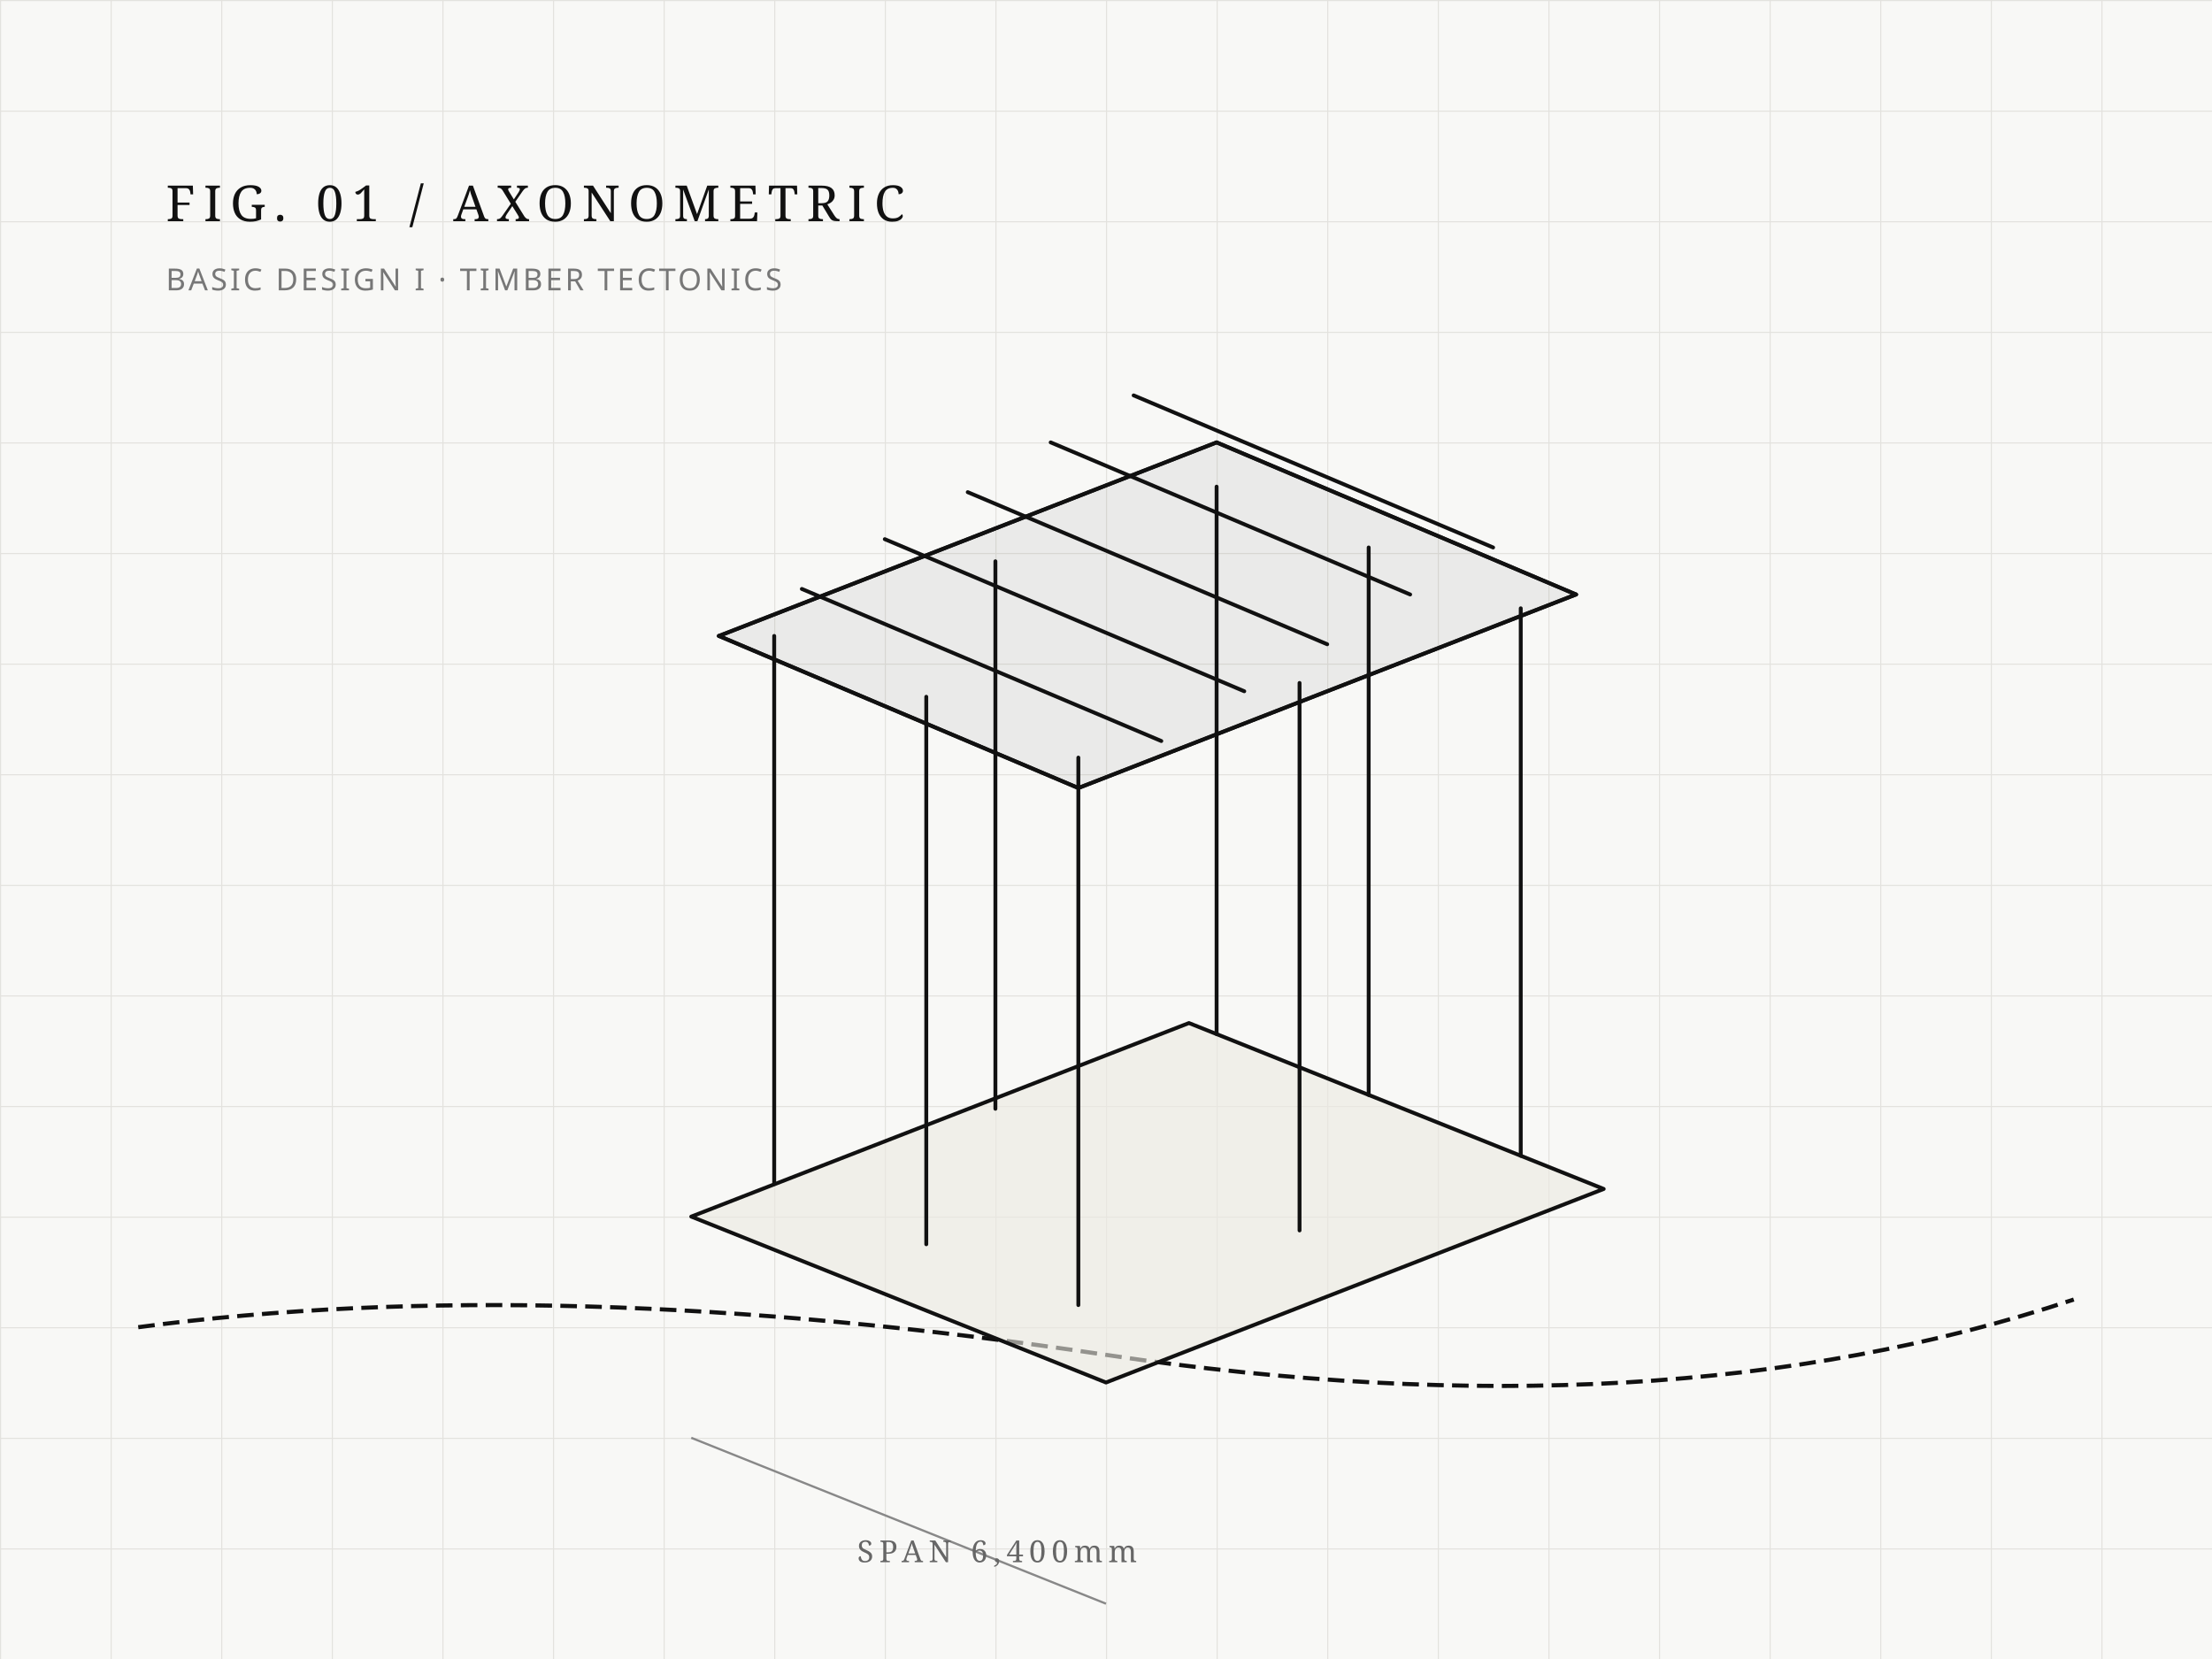
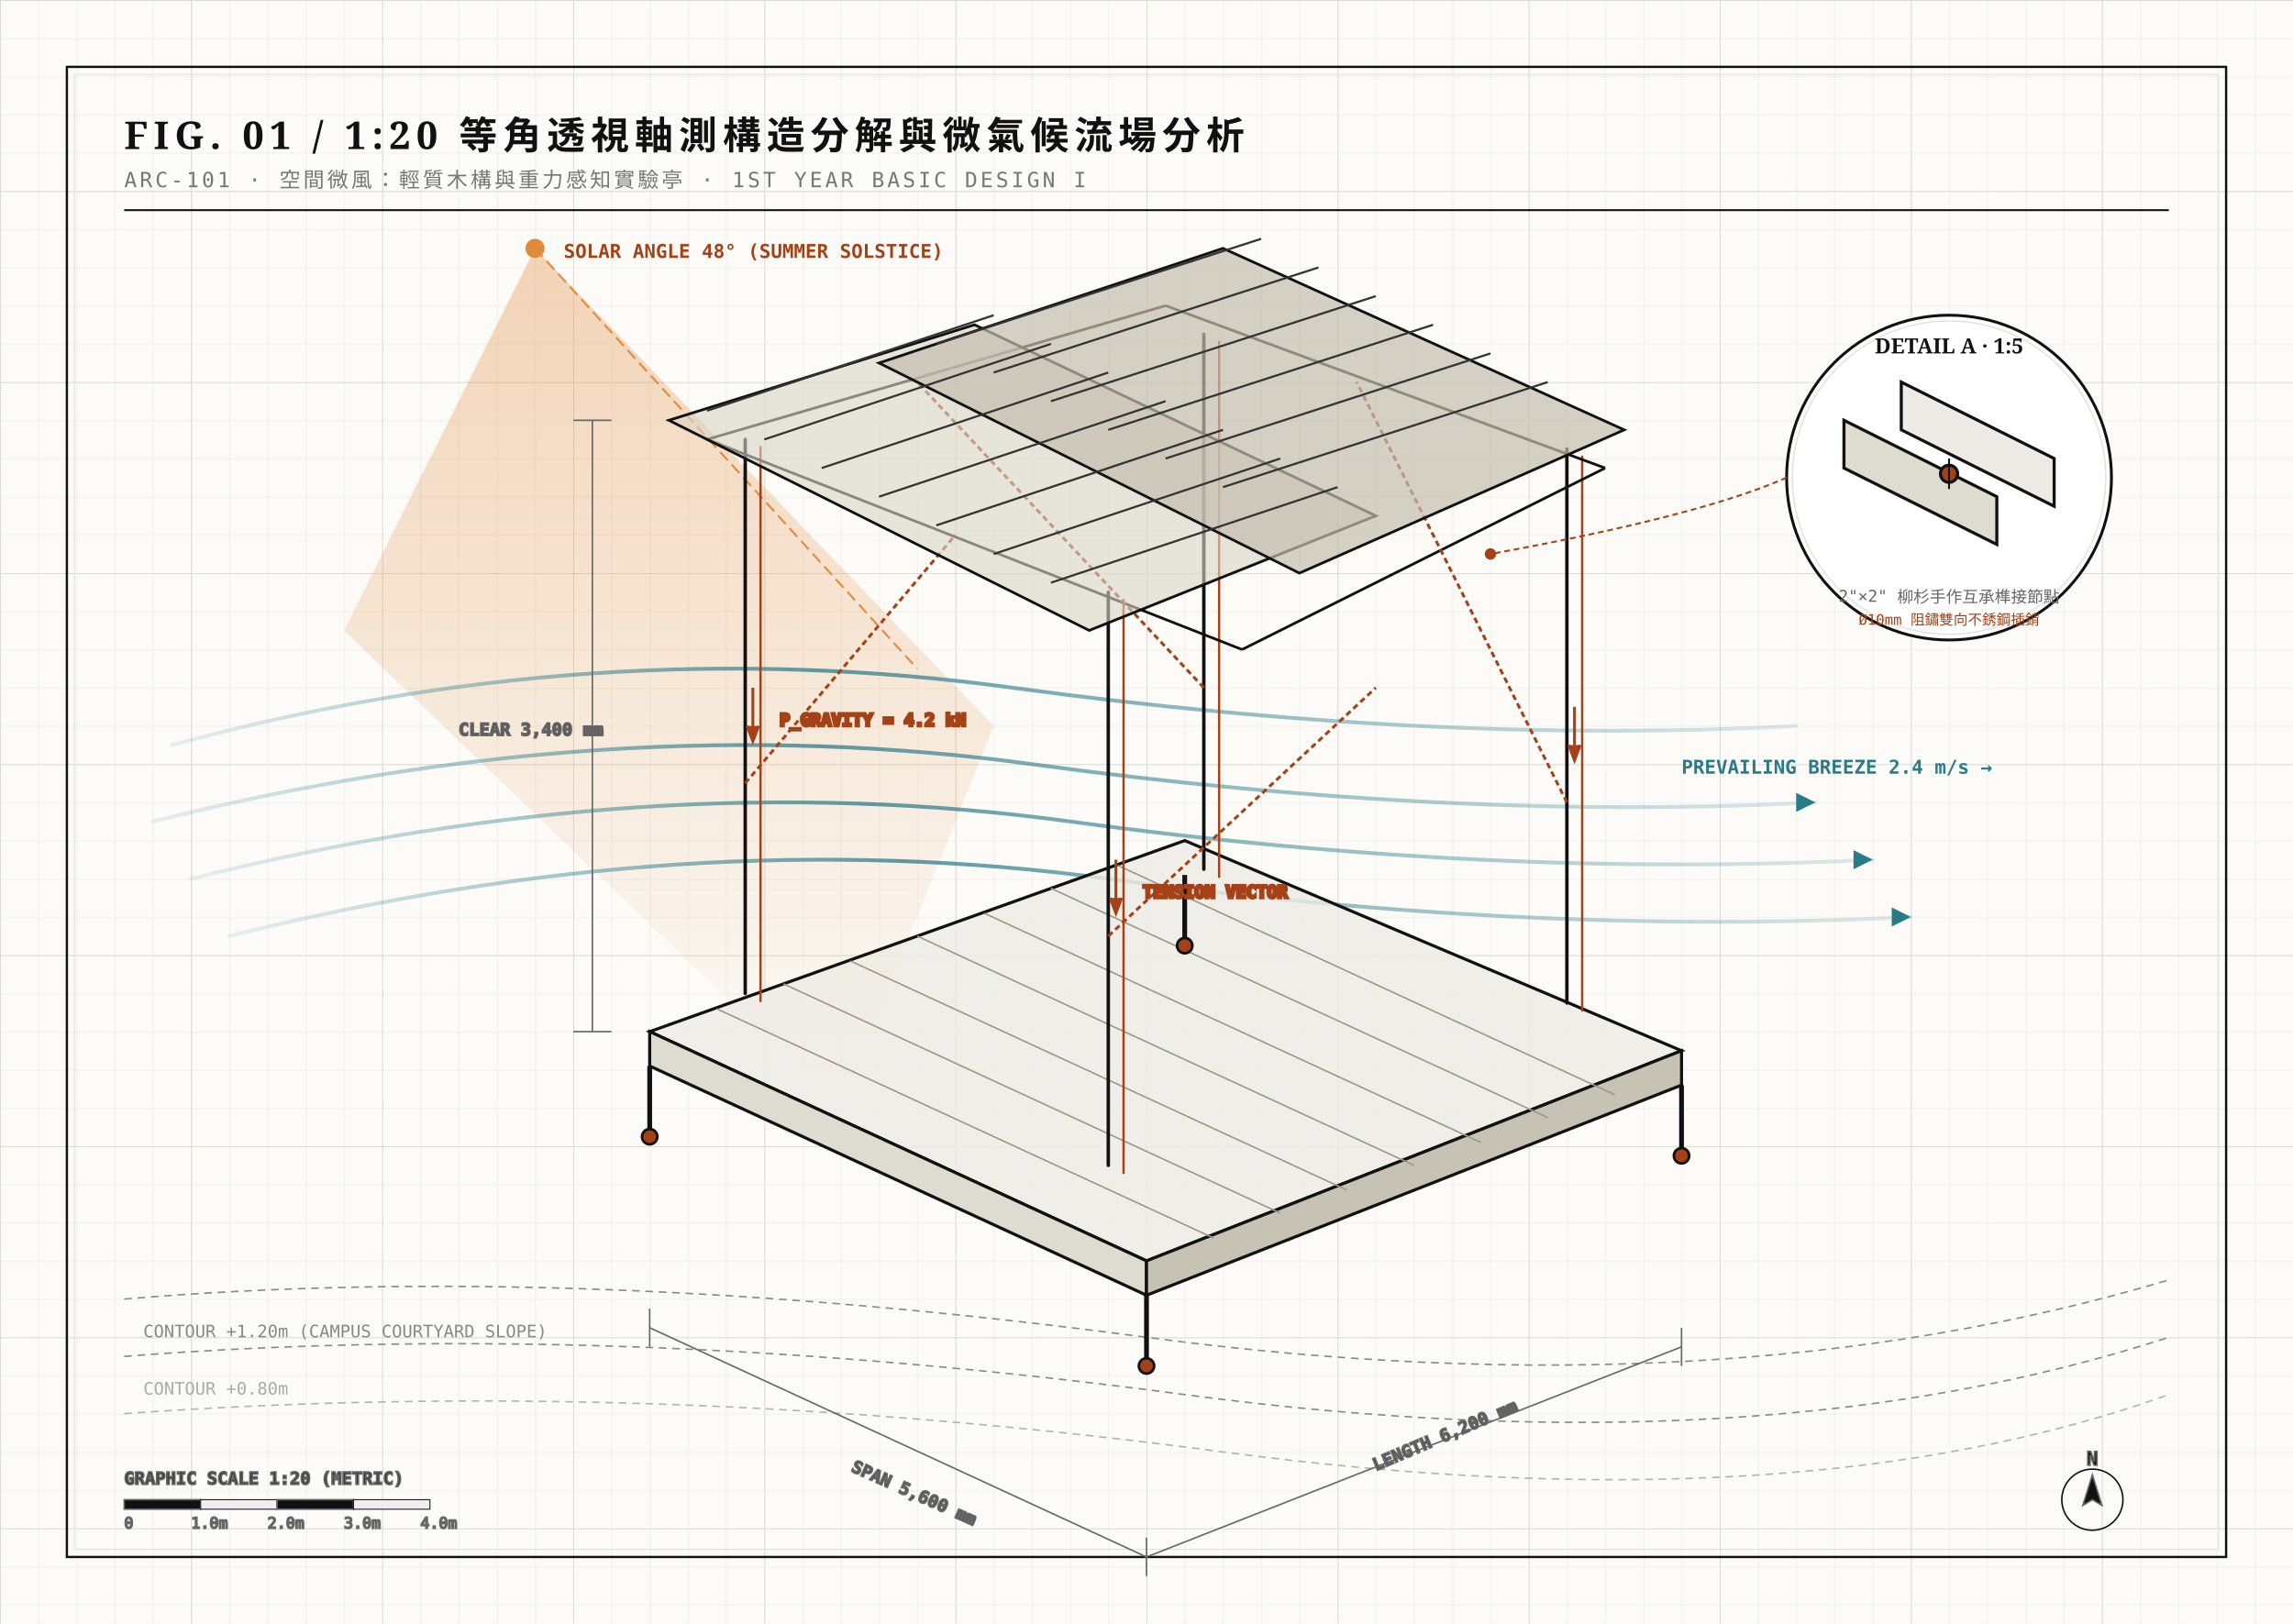
- <svg xmlns="http://www.w3.org/2000/svg" viewBox="0 0 800 600" width="100%" height="100%">
-   <rect width="800" height="600" fill="#f8f8f6" />
+ <svg xmlns="http://www.w3.org/2000/svg" viewBox="0 0 1200 850" width="100%" height="100%">
  <defs>
-     <pattern id="grid" width="40" height="40" patternUnits="userSpaceOnUse">
-       <path d="M 40 0 L 0 0 0 40" fill="none" stroke="#e3e2de" stroke-width="0.8" />
+     <pattern id="arch-grid-small" width="20" height="20" patternUnits="userSpaceOnUse">
+       <path d="M 20 0 L 0 0 0 20" fill="none" stroke="#e8e6df" stroke-width="0.5" />
    </pattern>
+     <pattern id="arch-grid-large" width="100" height="100" patternUnits="userSpaceOnUse">
+       <rect width="100" height="100" fill="url(#arch-grid-small)" />
+       <path d="M 100 0 L 0 0 0 100" fill="none" stroke="#dad7cd" stroke-width="0.8" />
+     </pattern>
+     <linearGradient id="wind-grad" x1="0%" y1="0%" x2="100%" y2="0%">
+       <stop offset="0%" stop-color="#2a7b88" stop-opacity="0.1" />
+       <stop offset="40%" stop-color="#2a7b88" stop-opacity="0.75" />
+       <stop offset="100%" stop-color="#2a7b88" stop-opacity="0.15" />
+     </linearGradient>
+     <linearGradient id="sun-grad" x1="0%" y1="0%" x2="0%" y2="100%">
+       <stop offset="0%" stop-color="#e08a3c" stop-opacity="0.35" />
+       <stop offset="100%" stop-color="#e08a3c" stop-opacity="0.0" />
+     </linearGradient>
  </defs>
-   <rect width="800" height="600" fill="url(#grid)" />
-   <path d="M 50 480 Q 200 460 400 490 T 750 470" fill="none" stroke="#111" stroke-width="1.5" stroke-dasharray="6 3" />
-   <g stroke="#111" stroke-width="1.4" fill="none" stroke-linecap="round" stroke-linejoin="round">
-     <polygon points="250,440 400,500 580,430 430,370" fill="#ebe9e1" fill-opacity="0.6" />
-     <line x1="280" y1="428" x2="280" y2="230" />
-     <line x1="390" y1="472" x2="390" y2="274" />
-     <line x1="550" y1="418" x2="550" y2="220" />
-     <line x1="440" y1="374" x2="440" y2="176" />
-     <line x1="335" y1="450" x2="335" y2="252" />
-     <line x1="470" y1="445" x2="470" y2="247" />
-     <line x1="495" y1="396" x2="495" y2="198" />
-     <line x1="360" y1="401" x2="360" y2="203" />
-     <polygon points="260,230 390,285 570,215 440,160" fill="#111" fill-opacity="0.06" />
-     <line x1="260" y1="230" x2="390" y2="285" />
-     <line x1="390" y1="285" x2="570" y2="215" />
-     <line x1="570" y1="215" x2="440" y2="160" />
-     <line x1="440" y1="160" x2="260" y2="230" />
-     <line x1="290" y1="213" x2="420" y2="268" />
-     <line x1="320" y1="195" x2="450" y2="250" />
-     <line x1="350" y1="178" x2="480" y2="233" />
-     <line x1="380" y1="160" x2="510" y2="215" />
-     <line x1="410" y1="143" x2="540" y2="198" />
+   <rect width="1200" height="850" fill="#fcfbf8" />
+   <rect width="1200" height="850" fill="url(#arch-grid-large)" />
+   <rect x="35" y="35" width="1130" height="780" fill="none" stroke="#111111" stroke-width="1.2" />
+   <rect x="39" y="39" width="1122" height="772" fill="none" stroke="#e3e1da" stroke-width="0.6" />
+   <g font-family="'Cinzel', 'Noto Serif TC', serif">
+     <text x="65" y="78" font-size="20" font-weight="700" fill="#111111" letter-spacing="3">FIG. 01 / 1:20 等角透視軸測構造分解與微氣候流場分析</text>
+     <text x="65" y="98" font-family="'SF Mono', Monaco, Consolas, monospace" font-size="11" fill="#777777" letter-spacing="1.5">ARC-101 · 空間微風：輕質木構與重力感知實驗亭 · 1ST YEAR BASIC DESIGN I</text>
  </g>
-   <line x1="250" y1="520" x2="400" y2="580" stroke="#888" stroke-width="0.8" />
-   <text x="310" y="565" font-family="'Cinzel', serif, monospace" font-size="11" fill="#666" letter-spacing="2">SPAN 6,400mm</text>
-   <text x="60" y="80" font-family="'Cinzel', 'Noto Serif TC', serif" font-size="18" fill="#111" letter-spacing="3">FIG. 01 / AXONOMETRIC</text>
-   <text x="60" y="105" font-family="sans-serif" font-size="11" fill="#777" letter-spacing="1">BASIC DESIGN I · TIMBER TECTONICS</text>
+   <line x1="65" y1="110" x2="1135" y2="110" stroke="#111111" stroke-width="1" />
+   <g stroke="#8c8980" stroke-width="0.8" fill="none" stroke-dasharray="4 3">
+     <path d="M 65 680 Q 300 660 600 700 T 1135 670" />
+     <path d="M 65 710 Q 320 690 620 730 T 1135 700" />
+     <path d="M 65 740 Q 340 720 640 760 T 1135 730" stroke="#b5b2a8" />
+   </g>
+   <text x="75" y="700" font-family="'SF Mono', monospace" font-size="9" fill="#888">CONTOUR +1.20m (CAMPUS COURTYARD SLOPE)</text>
+   <text x="75" y="730" font-family="'SF Mono', monospace" font-size="9" fill="#aaa">CONTOUR +0.80m</text>
+   <polygon points="280,130 520,380 440,580 180,330" fill="url(#sun-grad)" />
+   <line x1="280" y1="130" x2="480" y2="350" stroke="#e08a3c" stroke-width="1" stroke-dasharray="6 3" />
+   <circle cx="280" cy="130" r="5" fill="#e08a3c" />
+   <text x="295" y="135" font-family="'SF Mono', monospace" font-size="10" fill="#a44117" font-weight="700">SOLAR ANGLE 48° (SUMMER SOLSTICE)</text>
+   <g fill="none" stroke="url(#wind-grad)" stroke-width="2" stroke-linecap="round">
+     <path d="M 80 430 Q 320 370 540 400 T 950 420" />
+     <path d="M 100 460 Q 340 400 560 430 T 980 450" />
+     <path d="M 120 490 Q 360 430 580 460 T 1000 480" />
+     <path d="M 90 390 Q 310 330 530 360 T 940 380" />
+   </g>
+   <polygon points="950,420 940,415 940,425" fill="#2a7b88" />
+   <polygon points="980,450 970,445 970,455" fill="#2a7b88" />
+   <polygon points="1000,480 990,475 990,485" fill="#2a7b88" />
+   <text x="880" y="405" font-family="'SF Mono', monospace" font-size="10" fill="#2a7b88" font-weight="700">PREVAILING BREEZE 2.4 m/s →</text>
+   <g stroke="#111111" stroke-width="1.6" fill="none">
+     <polygon points="340,540 600,660 880,550 620,440" fill="#edebe3" fill-opacity="0.8" />
+     <polygon points="340,540 340,558 600,678 600,660" fill="#dedbd0" />
+     <polygon points="600,660 600,678 880,568 880,550" fill="#c7c3b4" />
+     <g stroke="#9c9789" stroke-width="0.8">
+       <line x1="375" y1="528" x2="635" y2="648" />
+       <line x1="410" y1="515" x2="670" y2="635" />
+       <line x1="445" y1="503" x2="705" y2="623" />
+       <line x1="480" y1="490" x2="740" y2="610" />
+       <line x1="515" y1="478" x2="775" y2="598" />
+       <line x1="550" y1="465" x2="810" y2="585" />
+       <line x1="585" y1="453" x2="845" y2="573" />
+     </g>
+     <g stroke="#111" stroke-width="1.4" fill="#555">
+       <line x1="340" y1="558" x2="340" y2="595" stroke="#111" stroke-width="2.5" />
+       <circle cx="340" cy="595" r="4" fill="#a44117" />
+       <line x1="600" y1="678" x2="600" y2="715" stroke="#111" stroke-width="2.5" />
+       <circle cx="600" cy="715" r="4" fill="#a44117" />
+       <line x1="880" y1="568" x2="880" y2="605" stroke="#111" stroke-width="2.5" />
+       <circle cx="880" cy="605" r="4" fill="#a44117" />
+       <line x1="620" y1="458" x2="620" y2="495" stroke="#111" stroke-width="2.5" />
+       <circle cx="620" cy="495" r="4" fill="#a44117" />
+     </g>
+   </g>
+   <g stroke="#111111" stroke-width="1.8" stroke-linecap="round" fill="none">
+     <line x1="390" y1="520" x2="390" y2="230" />
+     <line x1="398" y1="524" x2="398" y2="234" stroke="#a44117" stroke-width="1.2" />
+     <line x1="580" y1="610" x2="580" y2="310" />
+     <line x1="588" y1="614" x2="588" y2="314" stroke="#a44117" stroke-width="1.2" />
+     <line x1="820" y1="525" x2="820" y2="235" />
+     <line x1="828" y1="529" x2="828" y2="239" stroke="#a44117" stroke-width="1.2" />
+     <line x1="630" y1="455" x2="630" y2="175" />
+     <line x1="638" y1="459" x2="638" y2="179" stroke="#a44117" stroke-width="1.2" />
+   </g>
+   <g stroke="#111111" stroke-width="1.4" fill="none">
+     <line x1="370" y1="230" x2="650" y2="340" />
+     <line x1="650" y1="340" x2="840" y2="245" />
+     <line x1="840" y1="245" x2="610" y2="160" />
+     <line x1="610" y1="160" x2="370" y2="230" />
+     <line x1="390" y1="410" x2="500" y2="280" stroke="#a44117" stroke-width="1.5" stroke-dasharray="3 2" />
+     <line x1="580" y1="490" x2="720" y2="360" stroke="#a44117" stroke-width="1.5" stroke-dasharray="3 2" />
+     <line x1="820" y1="420" x2="710" y2="200" stroke="#a44117" stroke-width="1.5" stroke-dasharray="3 2" />
+     <line x1="630" y1="360" x2="480" y2="200" stroke="#a44117" stroke-width="1.5" stroke-dasharray="3 2" />
+     <polygon points="350,220 570,330 720,270 510,170" fill="#d9d5c7" fill-opacity="0.6" />
+     <polygon points="460,190 680,300 850,225 640,130" fill="#c4bead" fill-opacity="0.7" />
+     <g stroke="#333" stroke-width="1.1">
+       <line x1="370" y1="215" x2="520" y2="165" />
+       <line x1="400" y1="230" x2="550" y2="180" />
+       <line x1="430" y1="245" x2="580" y2="195" />
+       <line x1="460" y1="260" x2="610" y2="210" />
+       <line x1="490" y1="275" x2="640" y2="225" />
+       <line x1="520" y1="290" x2="670" y2="240" />
+       <line x1="550" y1="305" x2="700" y2="255" />
+       <line x1="490" y1="180" x2="660" y2="125" />
+       <line x1="520" y1="195" x2="690" y2="140" />
+       <line x1="550" y1="210" x2="720" y2="155" />
+       <line x1="580" y1="225" x2="750" y2="170" />
+       <line x1="610" y1="240" x2="780" y2="185" />
+       <line x1="640" y1="255" x2="810" y2="200" />
+     </g>
+   </g>
+   <g fill="#a44117" stroke="#a44117" stroke-width="1.5">
+     <path d="M 394 360 L 394 385 M 391 380 L 394 388 L 397 380" />
+     <path d="M 584 450 L 584 475 M 581 470 L 584 478 L 587 470" />
+     <path d="M 824 370 L 824 395 M 821 390 L 824 398 L 827 390" />
+     <text x="408" y="380" font-family="'SF Mono', monospace" font-size="9" font-weight="700">P_GRAVITY = 4.2 kN</text>
+     <text x="598" y="470" font-family="'SF Mono', monospace" font-size="9" font-weight="700">TENSION VECTOR</text>
+   </g>
+   <g transform="translate(930, 160)">
+     <circle cx="90" cy="90" r="85" fill="#ffffff" stroke="#111111" stroke-width="1.5" />
+     <circle cx="90" cy="90" r="82" fill="none" stroke="#e3e1da" stroke-width="0.7" />
+     <g stroke="#111111" stroke-width="1.6" fill="none">
+       <polygon points="35,60 115,100 115,125 35,85" fill="#dedbd0" />
+       <polygon points="65,40 145,80 145,105 65,65" fill="#edebe3" />
+       <circle cx="90" cy="88" r="4.5" fill="#a44117" stroke="#111" />
+       <line x1="90" y1="80" x2="90" y2="96" stroke="#111" stroke-width="1" />
+     </g>
+     <text x="90" y="25" text-anchor="middle" font-family="'Cinzel', serif" font-size="11" font-weight="700" fill="#111">DETAIL A · 1:5</text>
+     <text x="90" y="155" text-anchor="middle" font-family="'SF Mono', monospace" font-size="8.5" fill="#666">2"×2" 柳杉手作互承榫接節點</text>
+     <text x="90" y="167" text-anchor="middle" font-family="'SF Mono', monospace" font-size="7.5" fill="#a44117">Ø10mm 阻鏽雙向不銹鋼插銷</text>
+     <path d="M 5,90 Q -40,110 -150,130" fill="none" stroke="#a44117" stroke-width="1" stroke-dasharray="3 2" />
+     <circle cx="-150" cy="130" r="3" fill="#a44117" />
+   </g>
+   <g stroke="#666" stroke-width="0.8" font-family="'SF Mono', monospace" font-size="9" fill="#555">
+     <line x1="340" y1="695" x2="600" y2="815" />
+     <line x1="340" y1="685" x2="340" y2="705" />
+     <line x1="600" y1="805" x2="600" y2="825" />
+     <text x="445" y="770" transform="rotate(24, 445, 770)" font-weight="700">SPAN 5,600 mm</text>
+     <line x1="600" y1="815" x2="880" y2="705" />
+     <line x1="880" y1="695" x2="880" y2="715" />
+     <text x="720" y="770" transform="rotate(-23, 720, 770)" font-weight="700">LENGTH 6,200 mm</text>
+     <line x1="310" y1="540" x2="310" y2="220" />
+     <line x1="300" y1="540" x2="320" y2="540" />
+     <line x1="300" y1="220" x2="320" y2="220" />
+     <text x="240" y="385" font-weight="700">CLEAR 3,400 mm</text>
+     <g transform="translate(65, 785)">
+       <text x="0" y="-8" font-size="9" fill="#333" font-weight="700">GRAPHIC SCALE 1:20 (METRIC)</text>
+       <rect x="0" y="0" width="40" height="5" fill="#111" />
+       <rect x="40" y="0" width="40" height="5" fill="#eee" stroke="#111" stroke-width="0.5" />
+       <rect x="80" y="0" width="40" height="5" fill="#111" />
+       <rect x="120" y="0" width="40" height="5" fill="#eee" stroke="#111" stroke-width="0.5" />
+       <text x="0" y="15" font-size="8">0</text>
+       <text x="35" y="15" font-size="8">1.0m</text>
+       <text x="75" y="15" font-size="8">2.0m</text>
+       <text x="115" y="15" font-size="8">3.0m</text>
+       <text x="155" y="15" font-size="8">4.0m</text>
+     </g>
+     <g transform="translate(1080, 770)">
+       <circle cx="15" cy="15" r="16" fill="none" stroke="#111" stroke-width="0.8" />
+       <polygon points="15,2 10,18 15,15 20,18" fill="#111" />
+       <text x="15" y="-3" text-anchor="middle" font-size="10" font-weight="700" fill="#111">N</text>
+     </g>
+   </g>
</svg>
